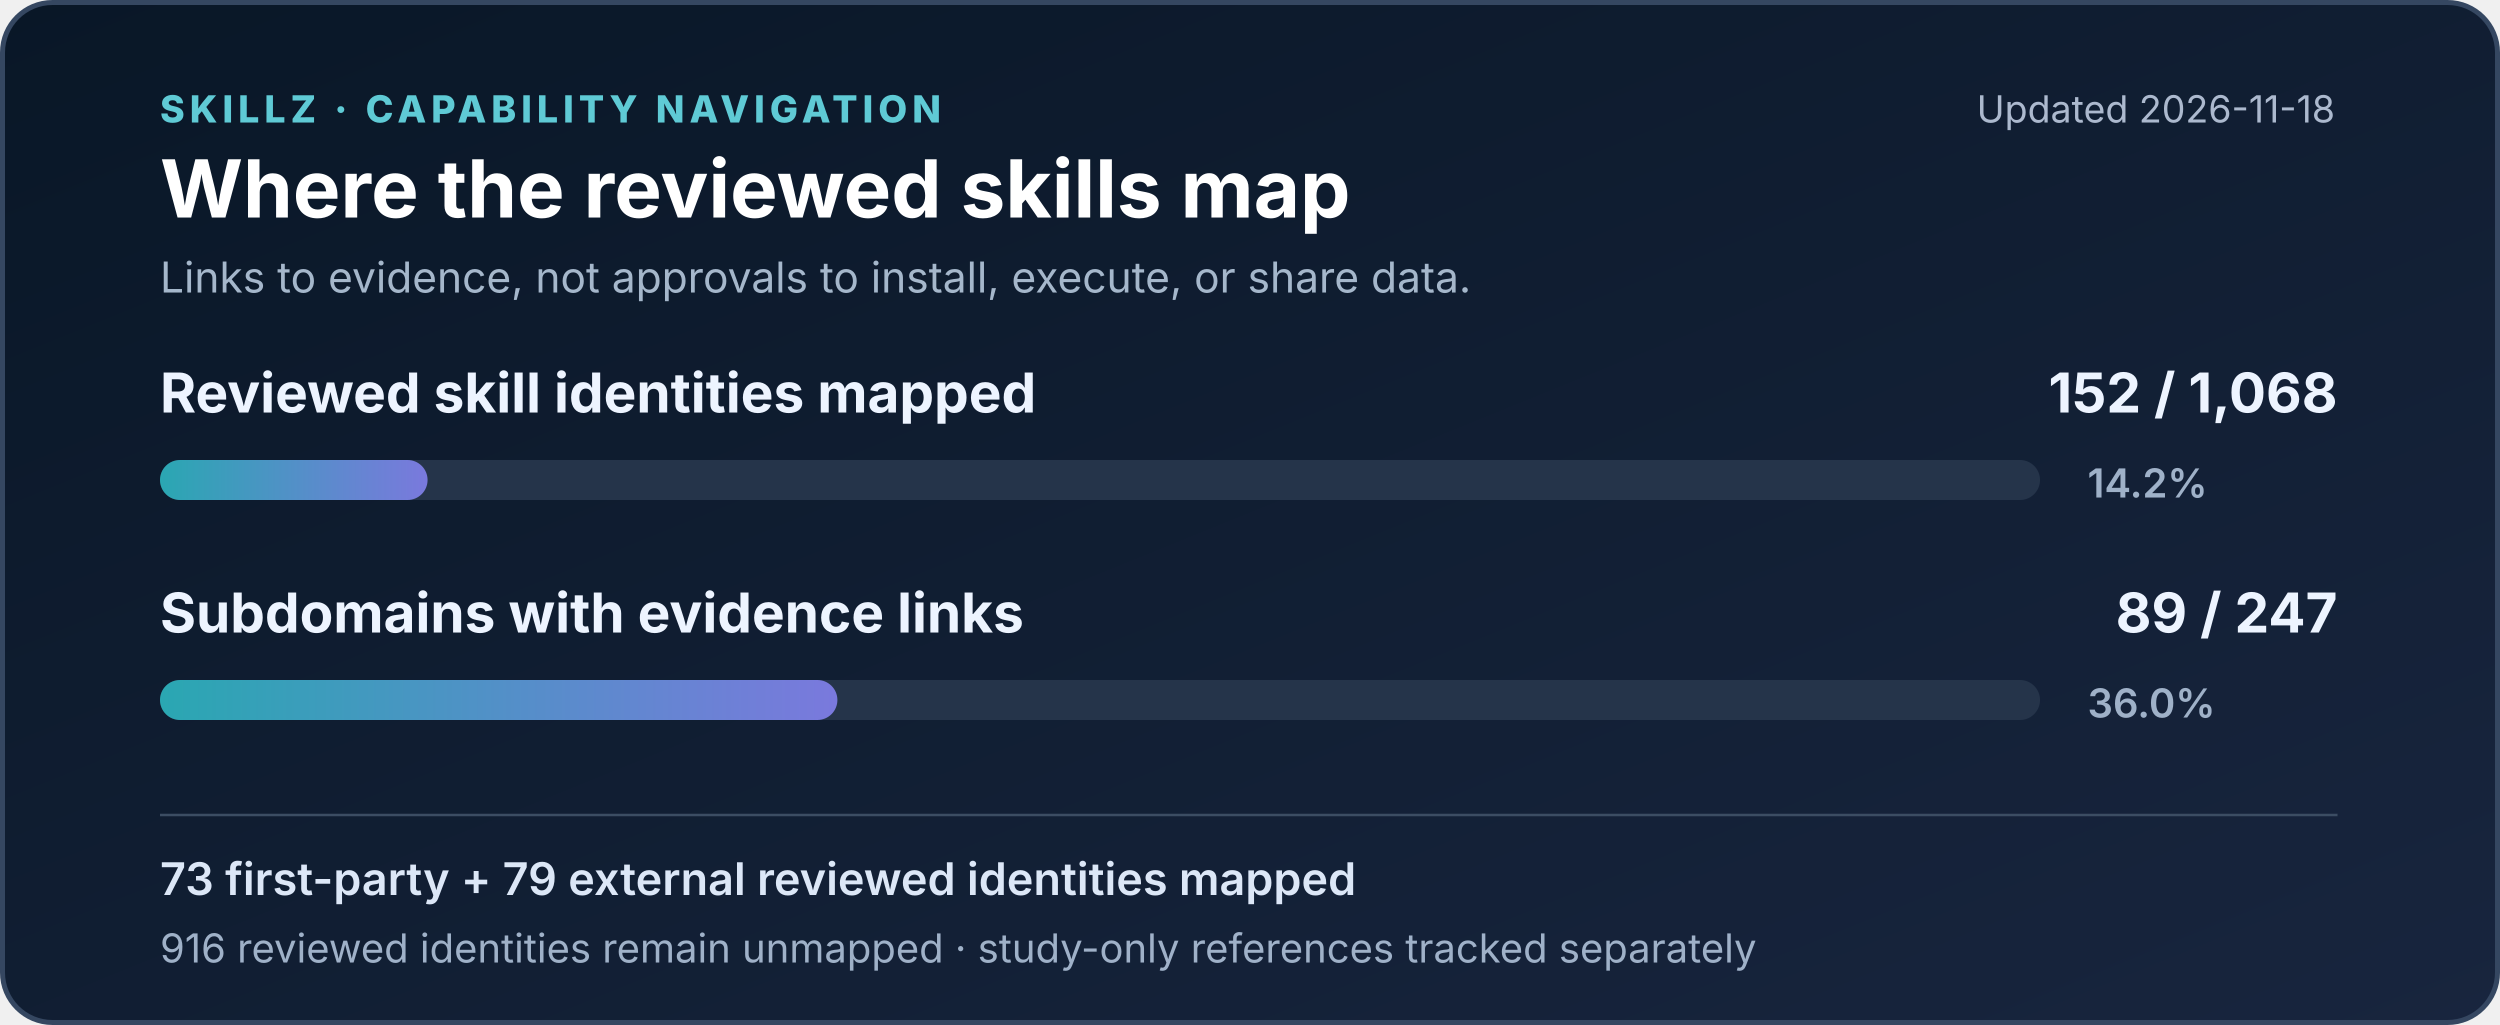
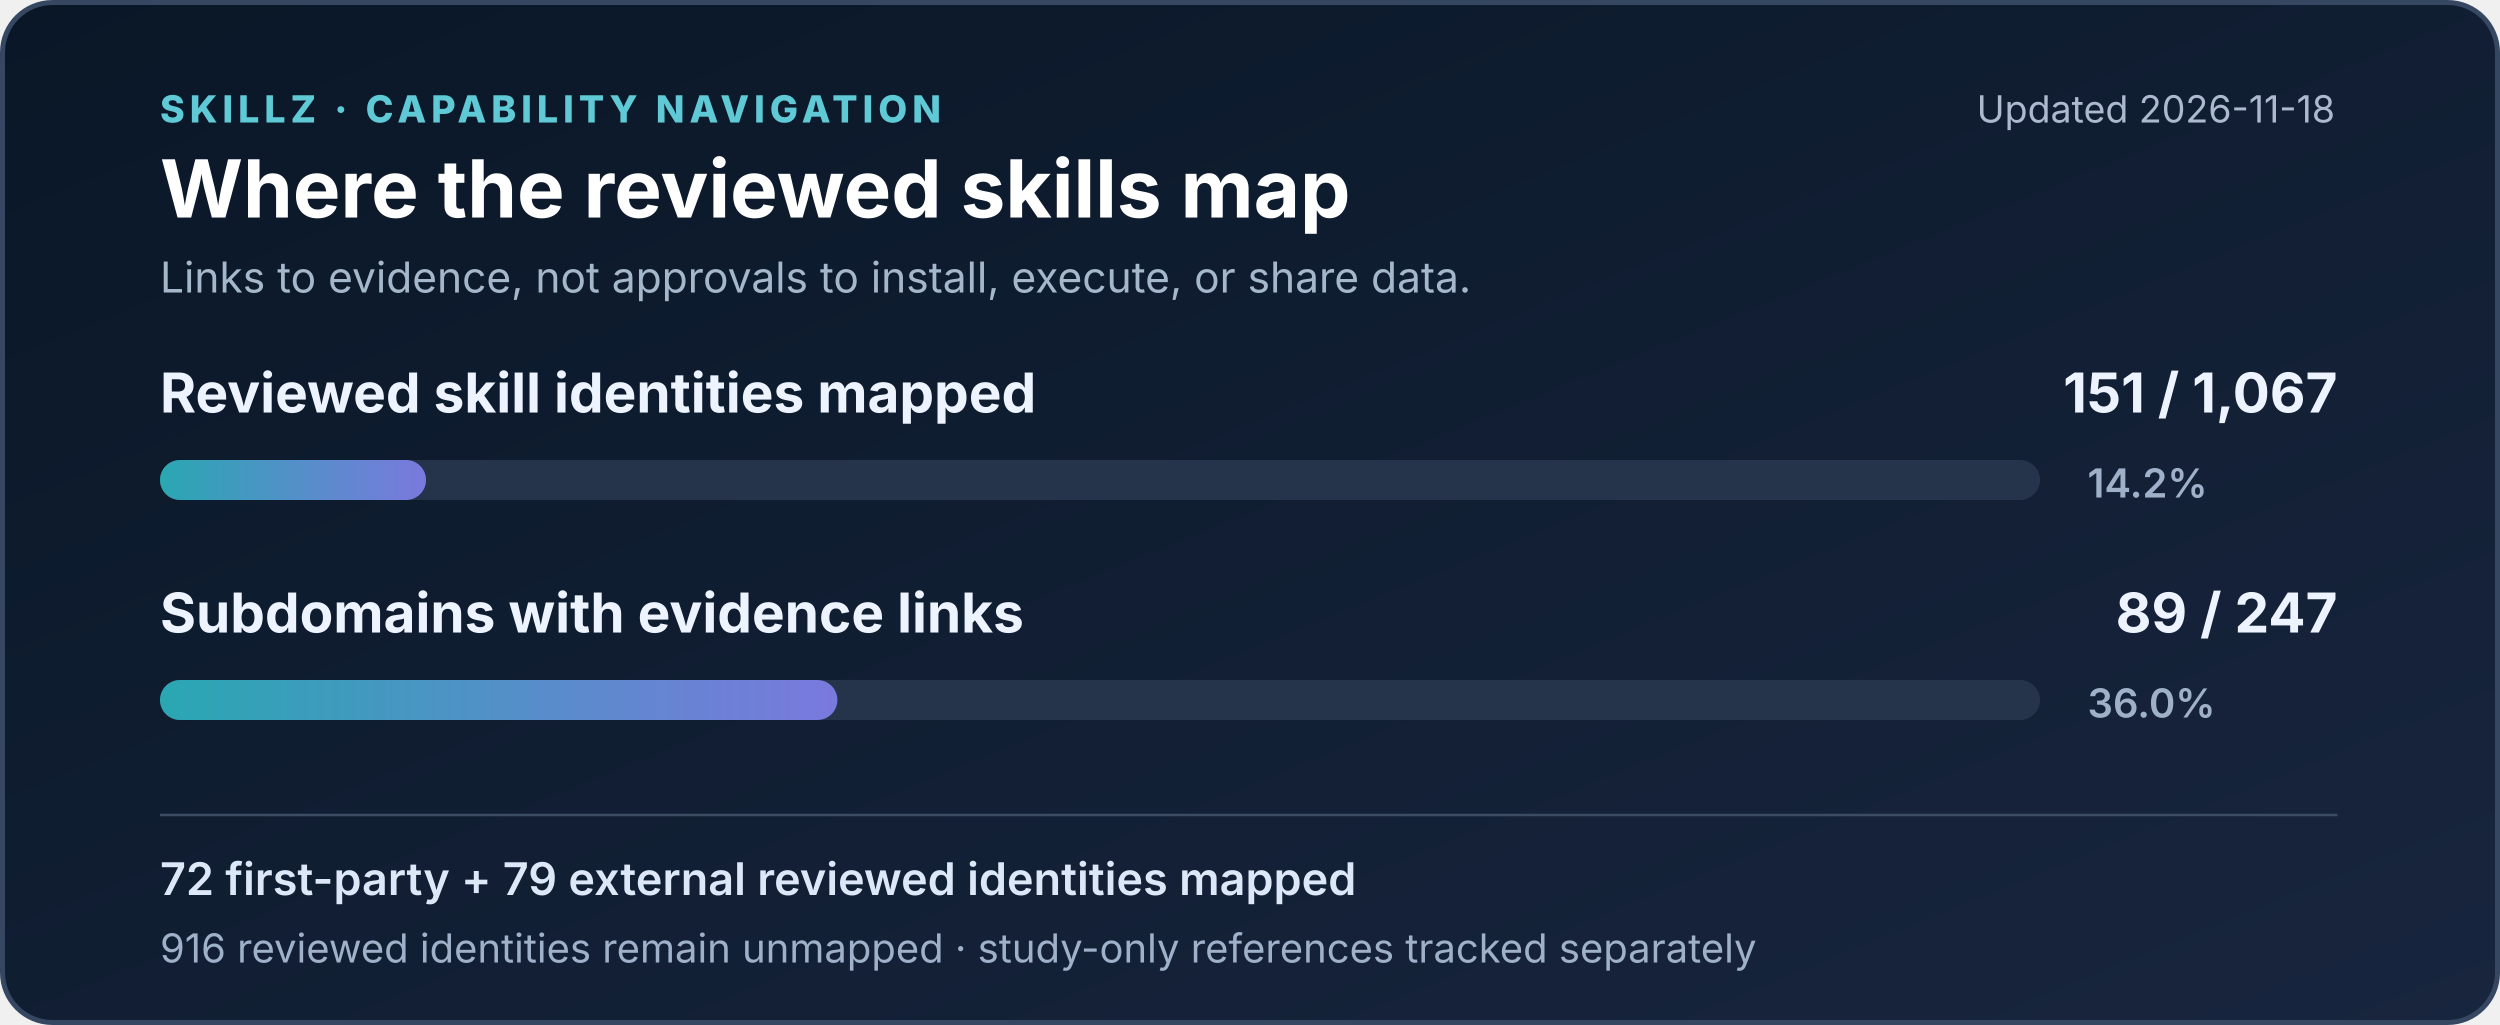
<svg xmlns="http://www.w3.org/2000/svg" width="1000" height="410" viewBox="0 0 1000 410" role="img" aria-labelledby="chartTitle chartDesc">
  <defs>
    <linearGradient id="bg" x1="0" y1="0" x2="1" y2="1">
      <stop stop-color="#091727" />
      <stop offset="1" stop-color="#18253e" />
    </linearGradient>
    <linearGradient id="routeFill" x1="0" y1="0" x2="1" y2="0">
      <stop stop-color="#2aa7b2" />
      <stop offset="1" stop-color="#7a79dd" />
    </linearGradient>
  </defs>
  <rect x="1" y="1" width="998" height="408" rx="20" fill="url(#bg)" stroke="#354761" stroke-width="2" />
  <text x="64" y="49" fill="#5fcad5" font-family="Inter,Segoe UI,Arial,sans-serif" font-size="15" letter-spacing="2" font-weight="800">SKILLZ · CAPABILITY NAVIGATION</text>
  <text x="64" y="87" fill="#ffffff" font-family="Inter,Segoe UI,Arial,sans-serif" font-size="32" font-weight="750">Where the reviewed skills map</text>
  <text x="934" y="49" fill="#acb9ce" font-family="Inter,Segoe UI,Arial,sans-serif" font-size="15" text-anchor="end">Updated 2026-11-18</text>
  <text x="64" y="117" fill="#a5b7cb" font-family="Inter,Segoe UI,Arial,sans-serif" font-size="17">Links to evidence, not approvals to install, execute, or share data.</text>
  <text x="64" y="165" fill="#edf4ff" font-family="Inter,Segoe UI,Arial,sans-serif" font-size="22" font-weight="650">Reviewed skill identities mapped</text>
-   <text x="935" y="165" fill="#edf4ff" font-family="Inter,Segoe UI,Arial,sans-serif" font-size="22" text-anchor="end" font-weight="700">152 / 1,068</text>
+   <text x="935" y="165" fill="#edf4ff" font-family="Inter,Segoe UI,Arial,sans-serif" font-size="22" text-anchor="end" font-weight="700">151 / 1,067</text>
  <rect x="64" y="184" width="752" height="16" rx="8" fill="#25344a" />
-   <rect x="64" y="184" width="107.03" height="16" rx="8" fill="url(#routeFill)" />
+   <rect x="64" y="184" width="106.42" height="16" rx="8" fill="url(#routeFill)" />
  <text x="835" y="199" fill="#9fb1c8" font-family="Inter,Segoe UI,Arial,sans-serif" font-size="16" font-weight="600">14.2%</text>
  <text x="64" y="253" fill="#edf4ff" font-family="Inter,Segoe UI,Arial,sans-serif" font-size="22" font-weight="650">Subdomains with evidence links</text>
  <text x="935" y="253" fill="#edf4ff" font-family="Inter,Segoe UI,Arial,sans-serif" font-size="22" text-anchor="end" font-weight="700">89 / 247</text>
  <rect x="64" y="272" width="752" height="16" rx="8" fill="#25344a" />
  <rect x="64" y="272" width="270.96" height="16" rx="8" fill="url(#routeFill)" />
  <text x="835" y="287" fill="#9fb1c8" font-family="Inter,Segoe UI,Arial,sans-serif" font-size="16" font-weight="600">36.0%</text>
  <line x1="64" y1="326" x2="935" y2="326" stroke="#3c4d63" />
-   <text x="64" y="358" fill="#dce7f7" font-family="Inter,Segoe UI,Arial,sans-serif" font-size="18" font-weight="600">73 first-party + 79 external reviewed identities mapped</text>
+   <text x="64" y="358" fill="#dce7f7" font-family="Inter,Segoe UI,Arial,sans-serif" font-size="18" font-weight="600">72 first-party + 79 external reviewed identities mapped</text>
  <text x="64" y="385" fill="#9fb1c8" font-family="Inter,Segoe UI,Arial,sans-serif" font-size="16">916 reviewed identities remain unmapped · study-only references tracked separately</text>
</svg>
